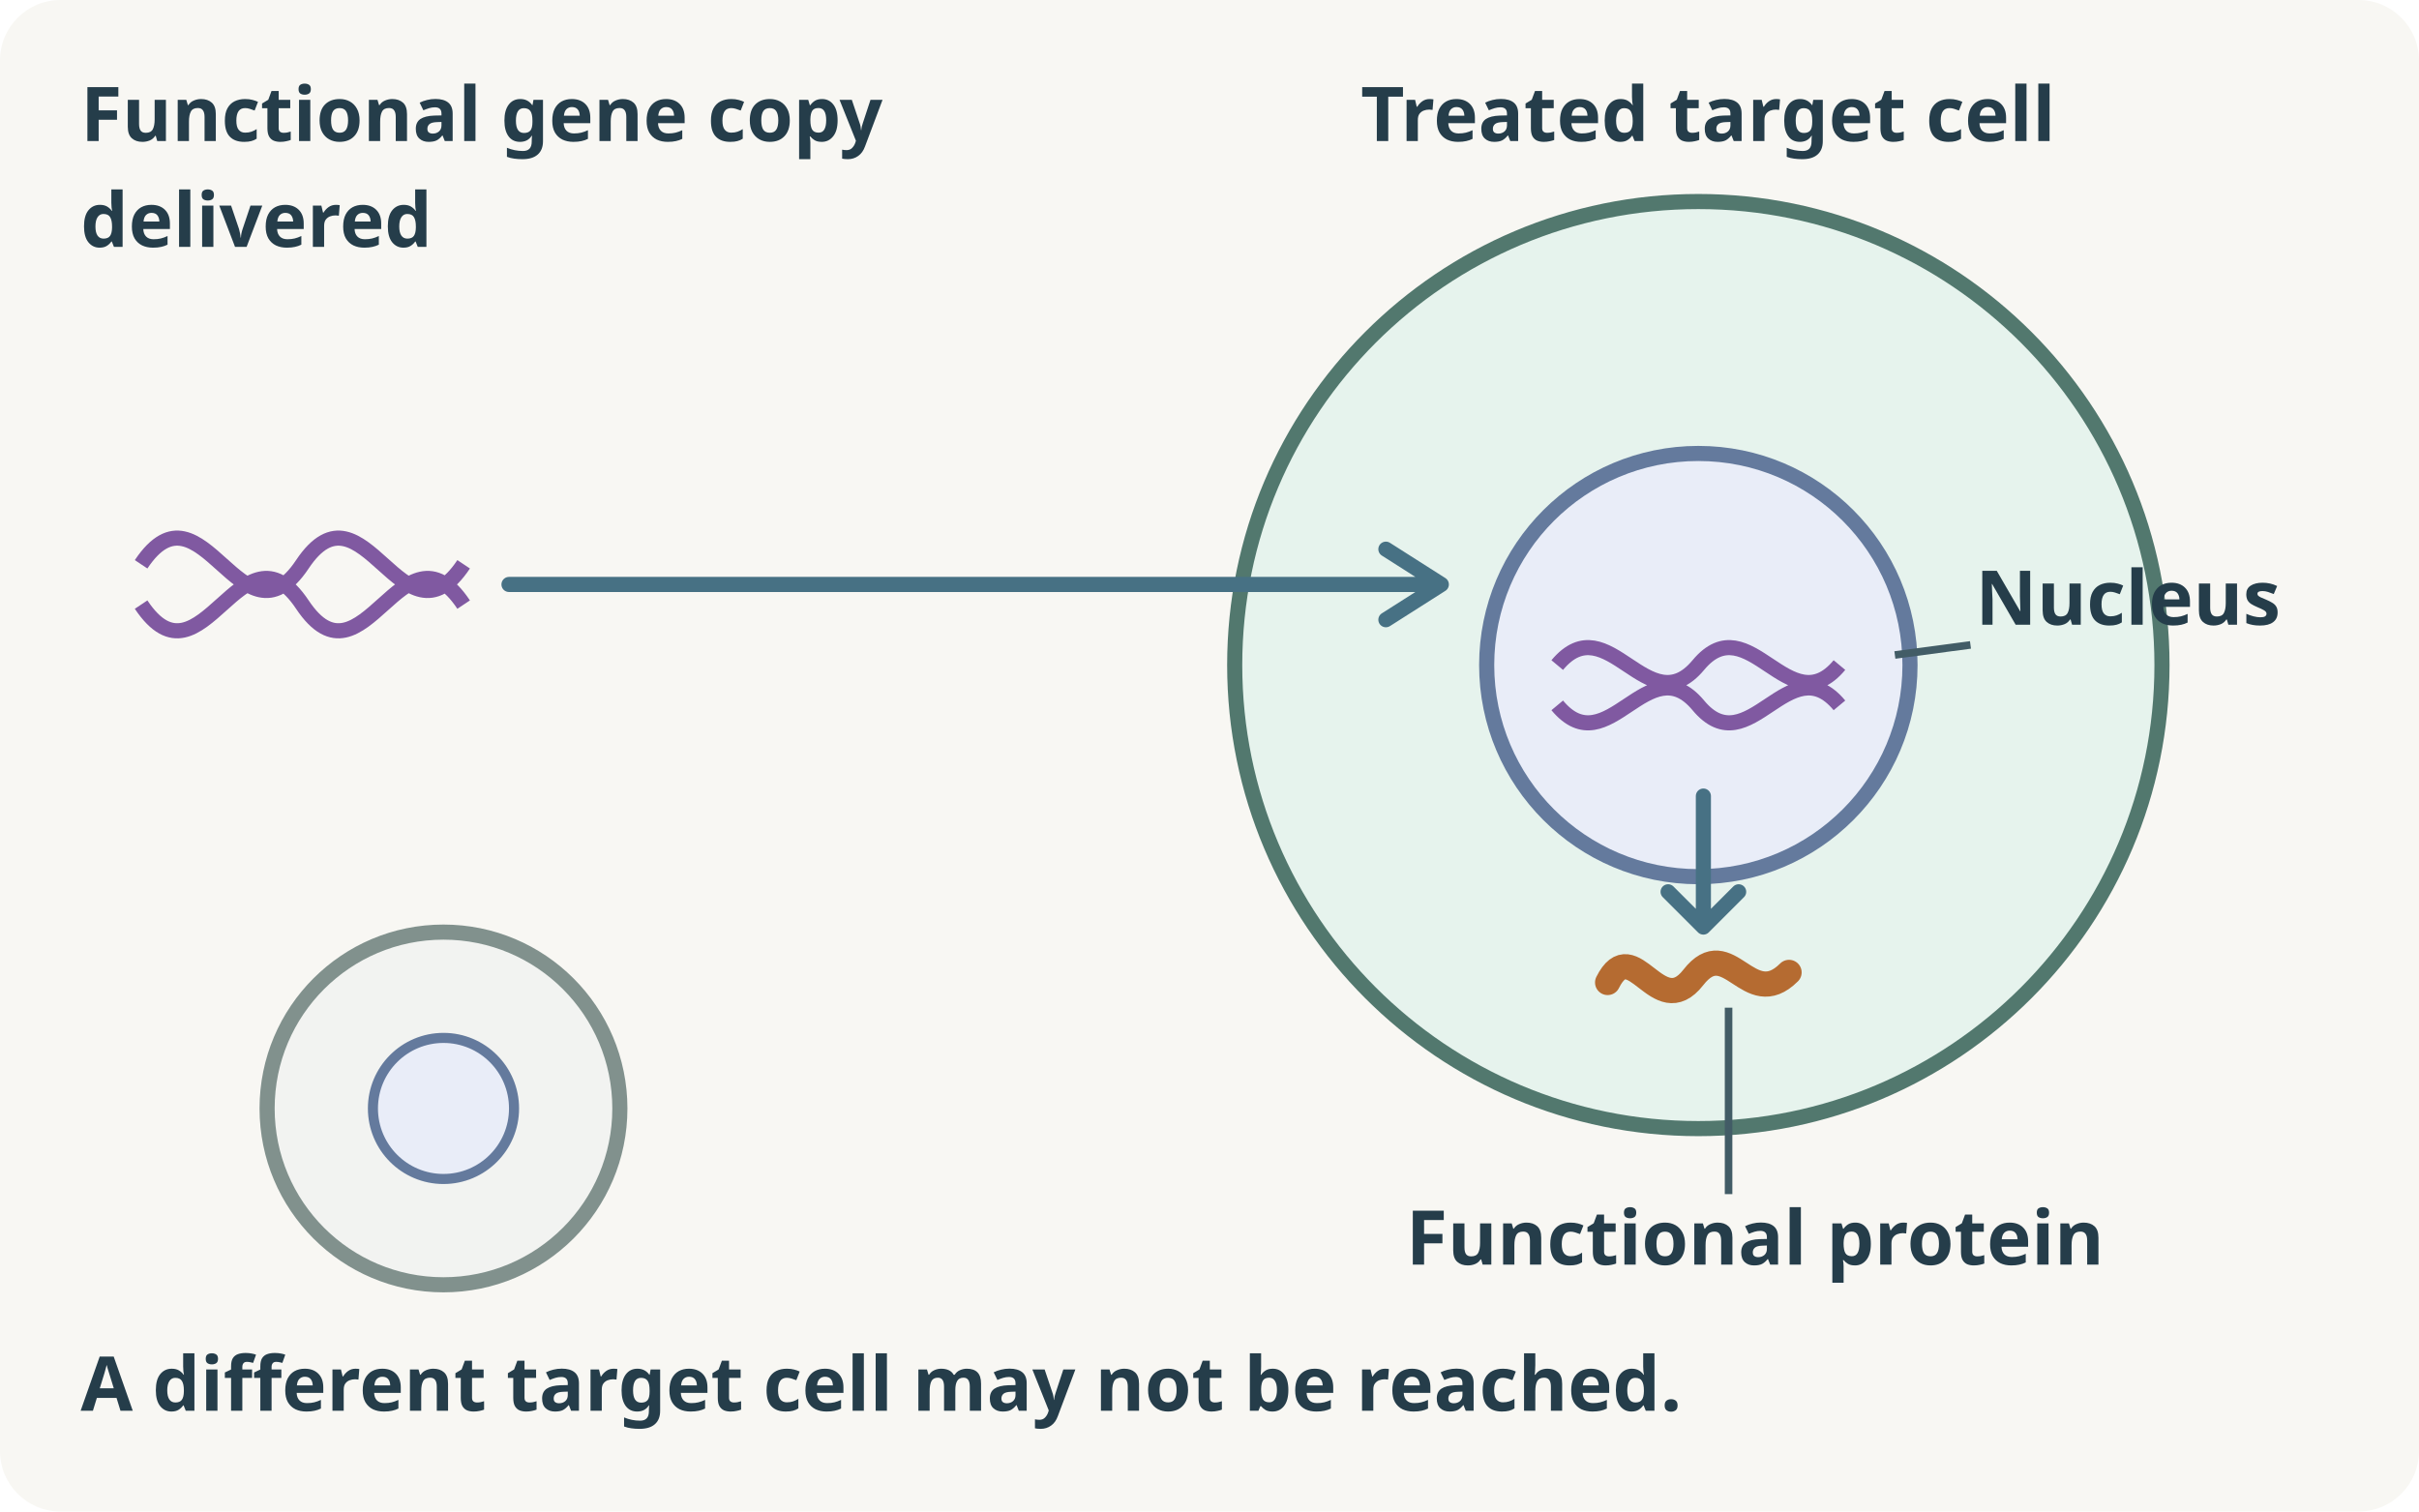
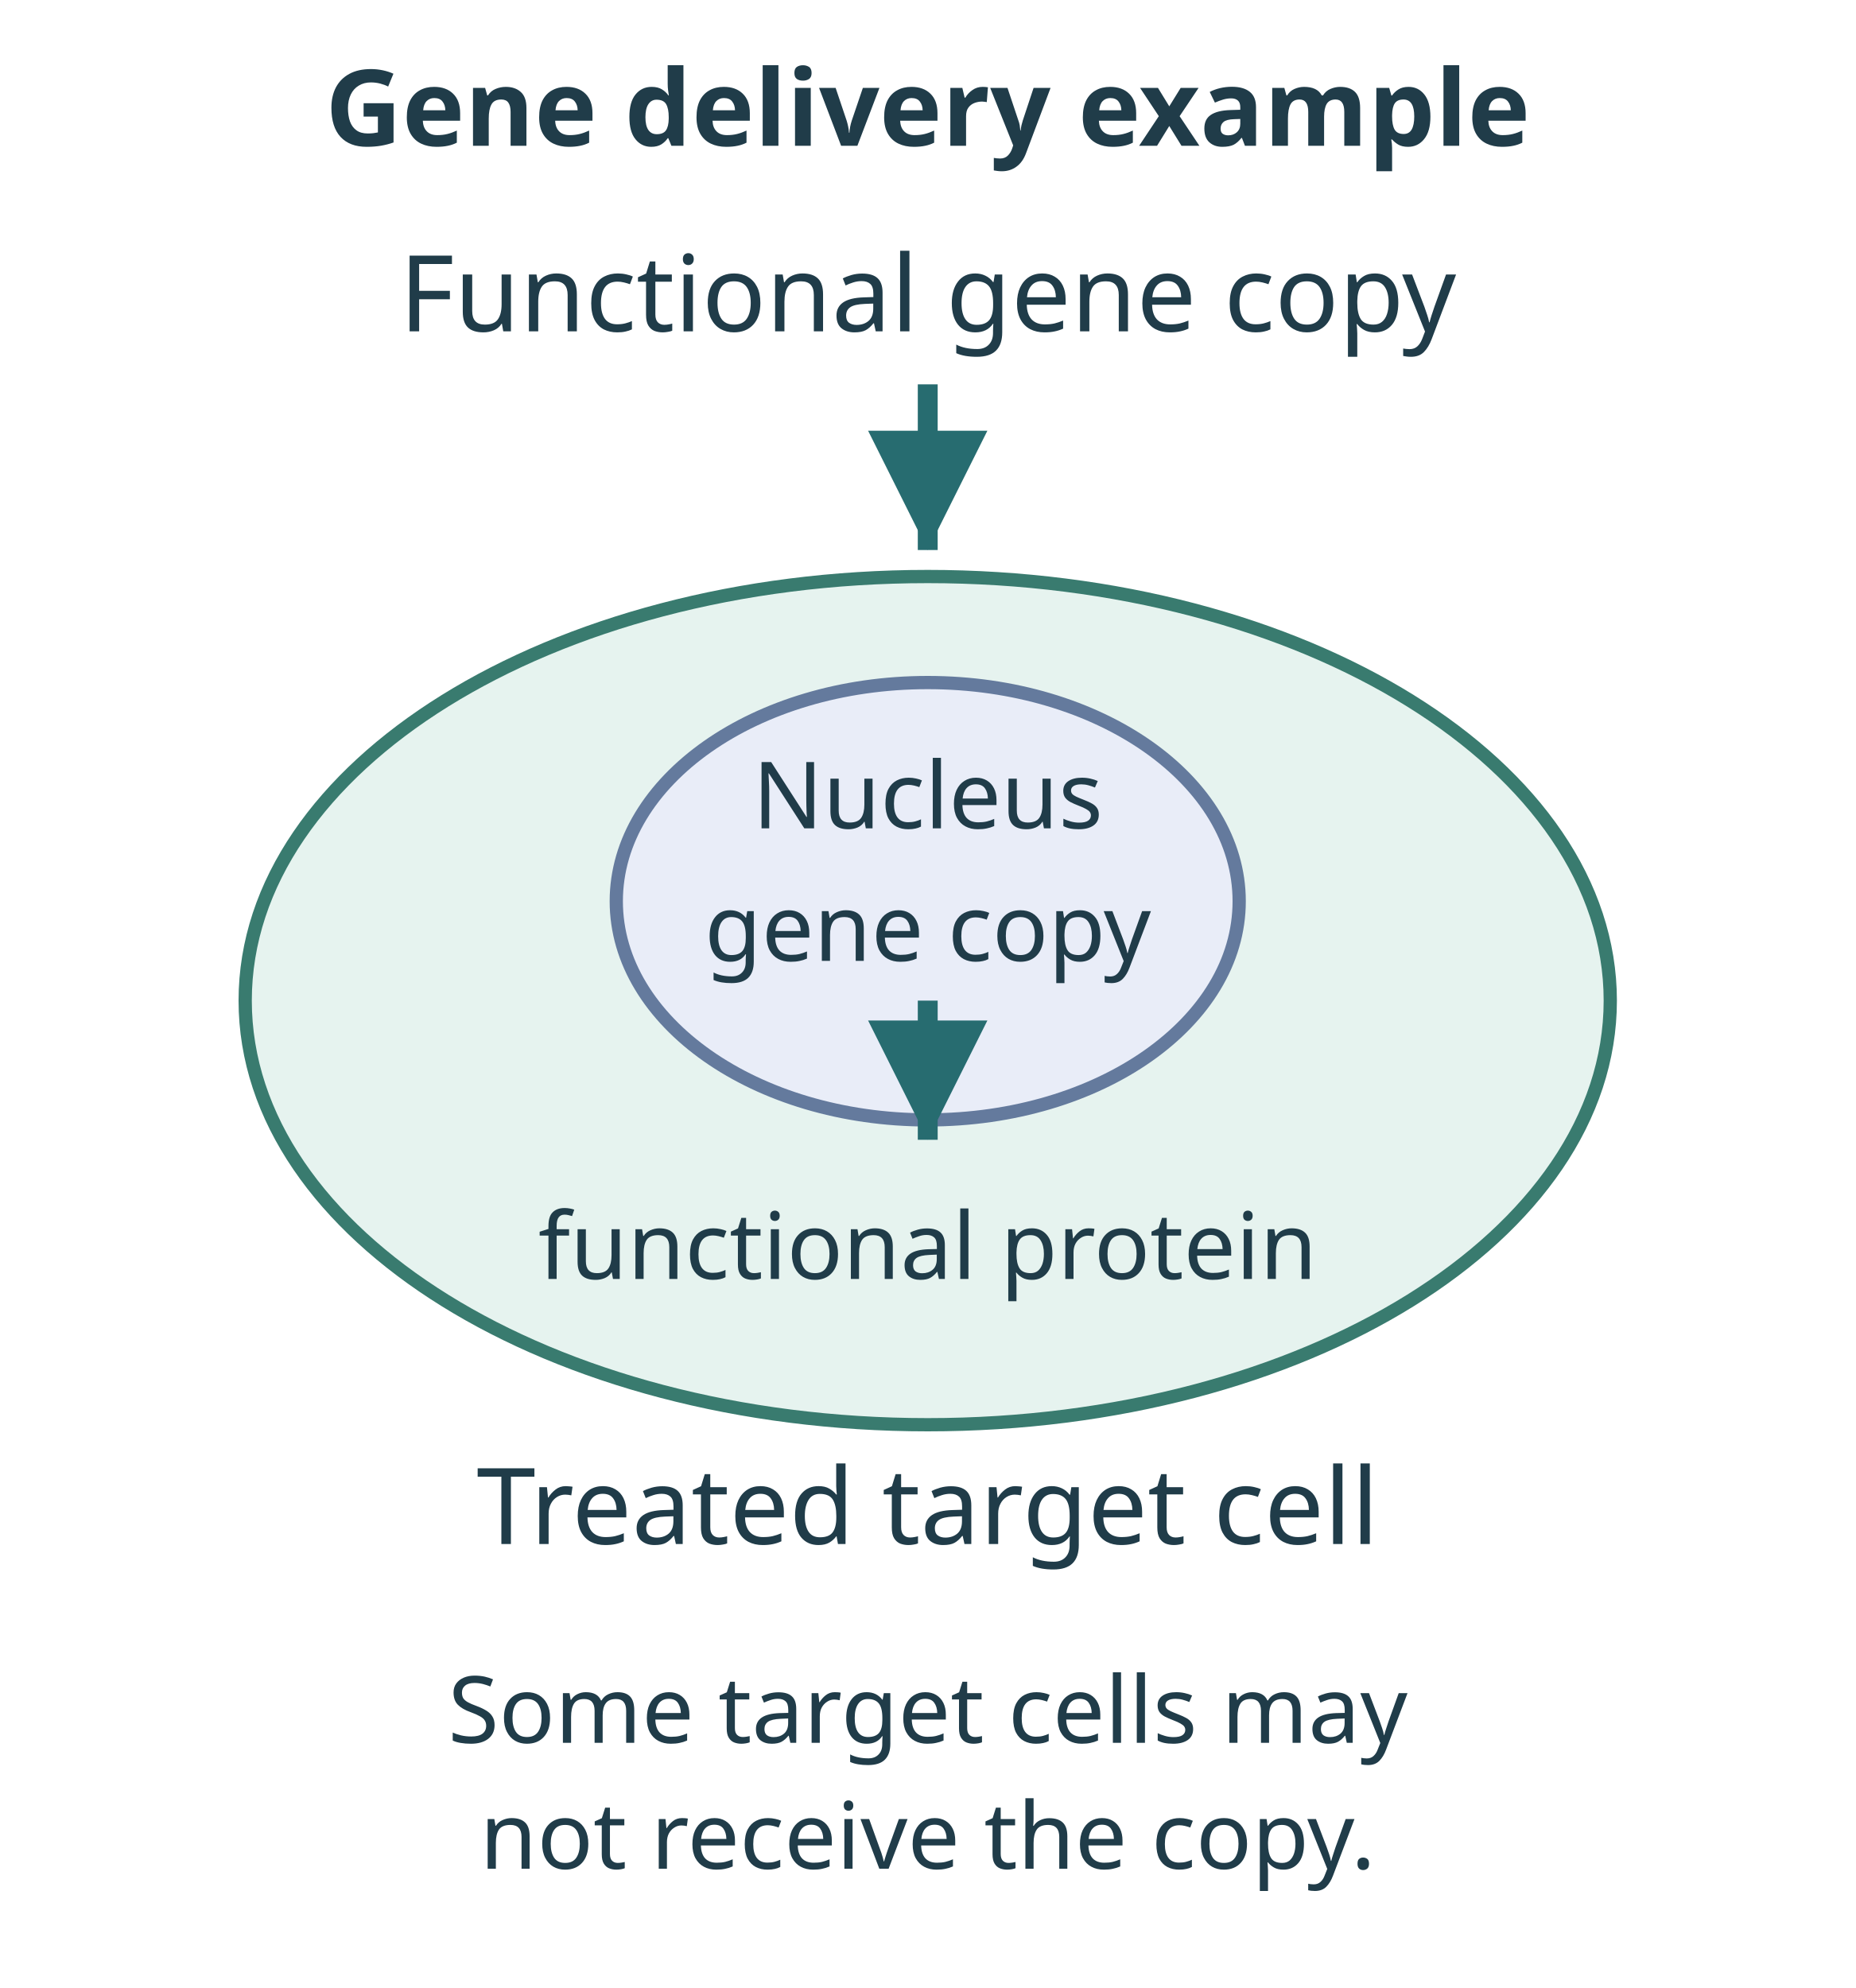
- <svg xmlns="http://www.w3.org/2000/svg" width="480" height="300" viewBox="0 0 480 300" role="img" aria-labelledby="title description">
-   <rect width="480" height="300" rx="12" fill="#f8f7f3" />
-   <circle cx="337" cy="132" r="92" fill="#e6f3ed" stroke="#52786e" stroke-width="3" />
-   <circle cx="337" cy="132" r="42" fill="#e9edf8" stroke="#647a9d" stroke-width="3" />
-   <path d="M28 112c12-18 20 18 32 0s20 18 32 0 M28 120c12 18 20-18 32 0s20-18 32 0" fill="none" stroke="#8059a1" stroke-width="3" />
-   <path d="M101 116H286 M275 109l11 7-11 7" fill="none" stroke="#477184" stroke-width="3" stroke-linecap="round" stroke-linejoin="round" />
-   <path d="M309 132c10-12 18 12 28 0s18 12 28 0 M309 140c10 12 18-12 28 0s18-12 28 0" fill="none" stroke="#8059a1" stroke-width="3" />
-   <path d="M338 158v26 M331 177l7 7 7-7" fill="none" stroke="#477184" stroke-width="3" stroke-linecap="round" stroke-linejoin="round" />
-   <path d="M319 195c5-10 10 8 17-1s11 7 19-1" fill="none" stroke="#b56b31" stroke-width="5" stroke-linecap="round" />
-   <circle cx="88" cy="220" r="35" fill="#f2f3f1" stroke="#81918d" stroke-width="3" />
-   <circle cx="88" cy="220" r="14" fill="#e9edf8" stroke="#647a9d" stroke-width="2" />
-   <g font-family="system-ui, sans-serif" fill="#253d4a" font-size="15" font-weight="600">
-     <text x="16" y="28">Functional gene copy</text>
-     <text x="16" y="49">delivered</text>
-     <text x="270" y="28">Treated target cell</text>
-     <text x="392" y="124">Nucleus</text>
-     <text x="279" y="251">Functional protein</text>
-     <text x="16" y="280">A different target cell may not be reached.</text>
-   </g>
-   <path d="M391 128L376 130 M343 237L343 200" fill="none" stroke="#425c66" stroke-width="1.5" />
+ <svg xmlns="http://www.w3.org/2000/svg" viewBox="0 0 280 300" width="280" height="300">
+   <style>text{font:16px system-ui,sans-serif;fill:#203c49}.small{font-size:14px}.t{font-weight:700}.a{fill:none;stroke:#276c70;stroke-width:3;marker-end:url(#arr)}.b{fill:#e6f3ef;stroke:#397b6f;stroke-width:2}</style>
+   <defs>
+     <marker id="arr" markerWidth="8" markerHeight="8" refX="6" refY="3" orient="auto">
+       <path d="M0,0 L0,6 L6,3z" fill="#276c70" />
+     </marker>
+   </defs>
+   <text x="140" y="22" text-anchor="middle" class="t">Gene delivery example</text>
+   <text x="140" y="50" text-anchor="middle">Functional gene copy</text>
+   <path class="a" d="M140 58v25" />
+   <ellipse cx="140" cy="151" rx="103" ry="64" class="b" />
+   <ellipse cx="140" cy="136" rx="47" ry="33" fill="#e9edf8" stroke="#647a9d" stroke-width="2" />
+   <text x="140" y="125" text-anchor="middle" class="small">Nucleus</text>
+   <text x="140" y="145" text-anchor="middle" class="small">gene copy</text>
+   <path class="a" d="M140 151v21" />
+   <text x="140" y="193" text-anchor="middle" class="small">functional protein</text>
+   <text x="140" y="233" text-anchor="middle">Treated target cell</text>
+   <text x="140" y="263" text-anchor="middle" class="small">Some target cells may</text>
+   <text x="140" y="282" text-anchor="middle" class="small">not receive the copy.</text>
</svg>
